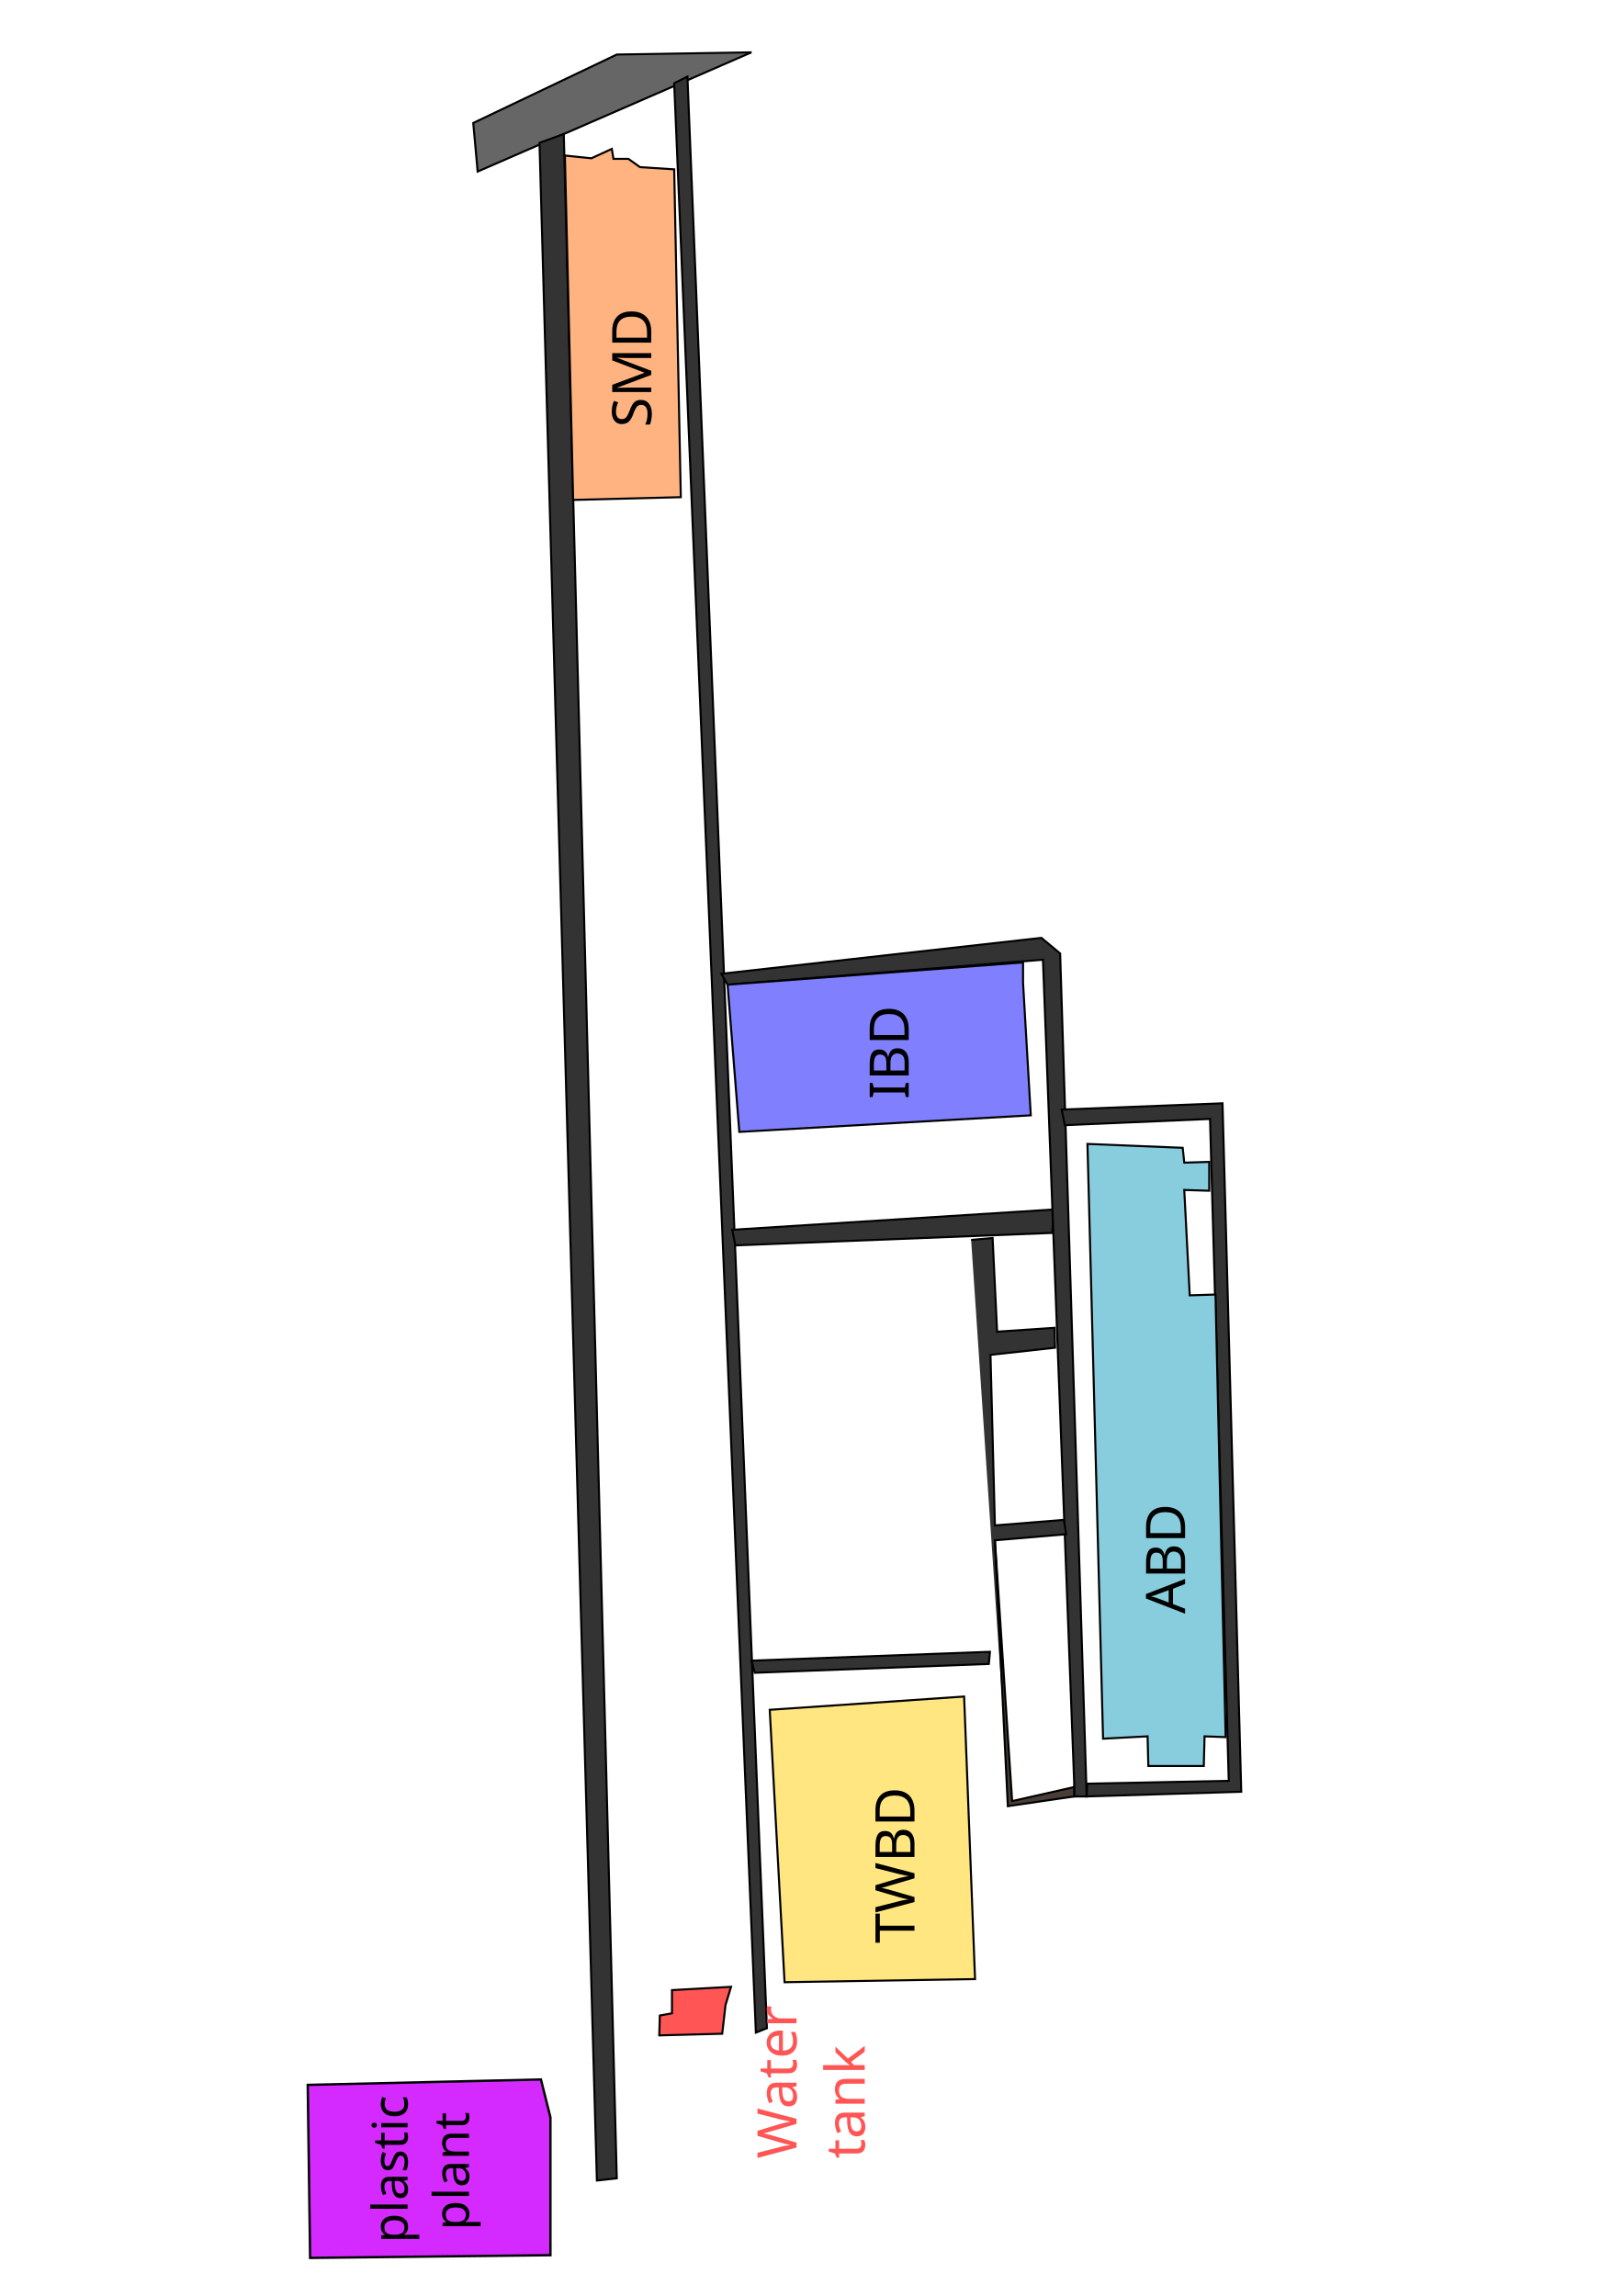
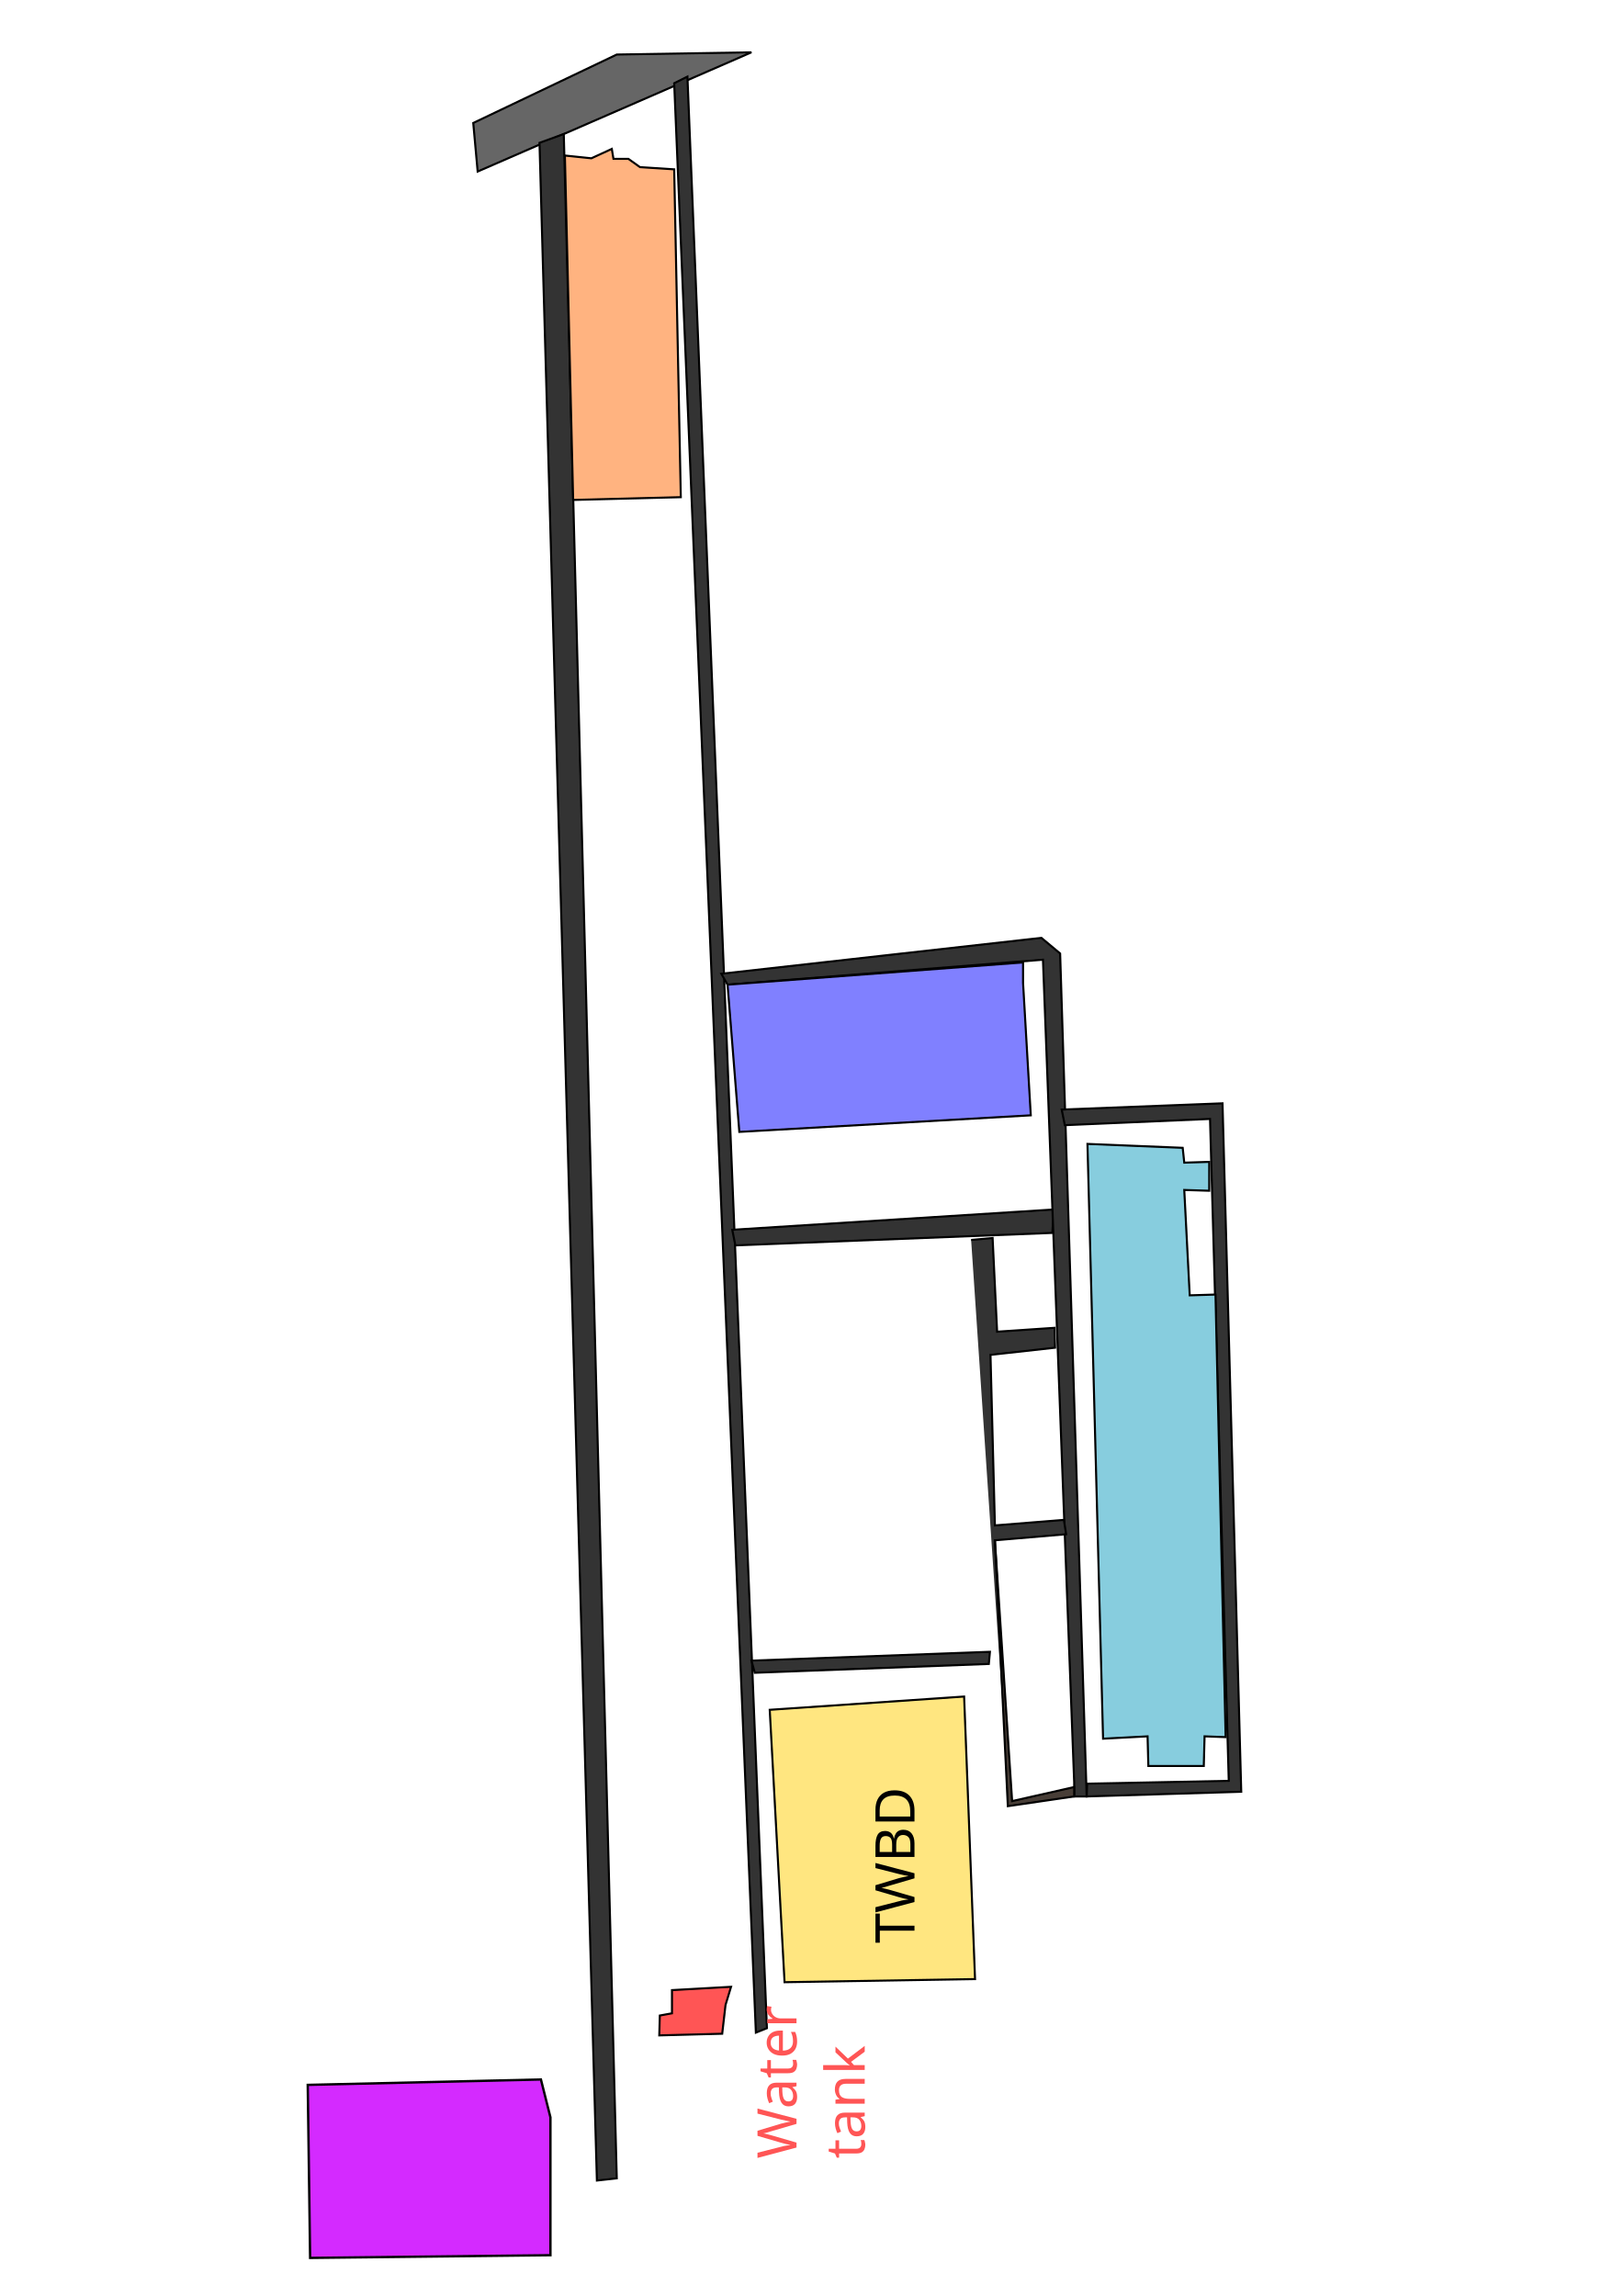
<svg xmlns="http://www.w3.org/2000/svg" width="210mm" height="297mm" viewBox="0 0 210 297" version="1.1" id="svg5">
  <defs id="defs2">
    <pattern id="EMFhbasepattern" patternUnits="userSpaceOnUse" width="6" height="6" x="0" y="0" />
  </defs>
  <g id="layer3">
    <path style="display:inline;fill:#666666;stroke:#000000;stroke-width:0.265px;stroke-linecap:butt;stroke-linejoin:miter;stroke-opacity:1" d="M 61.778,22.189 97.19,6.768 79.77,7.054 61.207,15.907 Z" id="path3121" />
    <path style="display:inline;fill:#333333;stroke:#000000;stroke-width:0.265px;stroke-linecap:butt;stroke-linejoin:miter;stroke-opacity:1" d="M 79.77,281.779 72.916,17.335 69.774,18.477 77.199,282.064 Z" id="path3189" />
    <path style="display:inline;fill:#333333;stroke:#000000;stroke-width:0.265px;stroke-linecap:butt;stroke-linejoin:miter;stroke-opacity:1" d="M 97.761,262.931 87.195,10.766 88.908,9.91 99.189,262.36 Z" id="path3224" />
    <path style="display:inline;fill:#333333;stroke:#000000;stroke-width:0.265px;stroke-linecap:butt;stroke-linejoin:miter;stroke-opacity:1" d="m 94.705,159.079 41.598,-2.625 -0.202,3.029 -40.992,1.615 z" id="path3311" />
    <path style="display:inline;fill:#333333;stroke:#000000;stroke-width:0.265px;stroke-linecap:butt;stroke-linejoin:miter;stroke-opacity:1" d="m 94.099,127.375 40.791,-3.231 4.039,106.419 v 1.817 h 1.615 l -3.433,-109.044 -2.423,-2.019 -41.396,4.644 z" id="path3346" />
    <path style="display:inline;fill:#333333;stroke:#000000;stroke-width:0.265px;stroke-linecap:butt;stroke-linejoin:miter;stroke-opacity:1" d="m 140.544,232.38 19.991,-0.606 -2.423,-89.053 -20.799,0.808 0.404,2.019 18.78,-0.808 2.423,85.62 -18.322,0.371 z" id="path3381" />
    <path style="display:inline;fill:#333333;stroke:#000000;stroke-width:0.265px;stroke-linecap:butt;stroke-linejoin:miter;stroke-opacity:1" d="m 130.388,231.339 -1.713,-32.092 9.21,-0.785 -0.286,-1.856 -8.924,0.714 -0.571,-22.061 8.353,-0.928 -0.071,-2.57 -7.425,0.5 -0.583,-12.121 -2.777,0.252 v 0" id="path3418" />
    <path style="display:inline;fill:#333333;stroke:#000000;stroke-width:0.265px;stroke-linecap:butt;stroke-linejoin:miter;stroke-opacity:1" d="m 97.618,216.382 30.271,-1.142 0.143,-1.571 -30.842,1.142 z" id="path3662" />
    <path style="display:inline;fill:#ff5555;stroke:#000000;stroke-width:0.265px;stroke-linecap:butt;stroke-linejoin:miter;stroke-opacity:1" d="m 93.406,263.074 -8.139,0.214 0.071,-2.57 1.571,-0.286 v -2.999 l 7.639,-0.428 -0.714,2.356 z" id="path3730" />
    <path style="display:inline;fill:#ffb380;stroke:#000000;stroke-width:0.265px;stroke-linecap:butt;stroke-linejoin:miter;stroke-opacity:1" d="M 74.129,64.669 88.051,64.312 87.195,21.904 82.768,21.618 81.269,20.547 h -1.928 l -0.214,-1.285 -2.642,1.214 -3.427,-0.357 z" id="path80" />
    <path style="display:inline;fill:#87cdde;stroke:#000000;stroke-width:0.265px;stroke-linecap:butt;stroke-linejoin:miter;stroke-opacity:1" d="m 142.664,224.909 -2.019,-76.937 12.318,0.505 0.202,1.918 3.231,-0.101 v 3.736 l -3.231,-0.101 0.707,13.63 3.332,-0.101 1.313,57.248 -2.726,-0.101 -0.101,3.837 h -7.169 l -0.101,-3.837 z" id="path142" />
    <path style="display:inline;fill:#8080ff;stroke:#000000;stroke-width:0.265px;stroke-linecap:butt;stroke-linejoin:miter;stroke-opacity:1" d="m 132.316,127.139 1,17.135 -37.696,2.142 -1.52,-19.04 38.216,-2.878 z" id="path205" />
    <path style="display:inline;fill:#d42aff;stroke:#000000;stroke-width:0.304px;stroke-linecap:butt;stroke-linejoin:miter;stroke-opacity:1" d="m 71.19,273.887 v 17.835 l -31.081,0.35 -0.231,-16.765 -0.077,-5.616 30.158,-0.699 z" id="path269" />
    <text xml:space="preserve" style="font-style:normal;font-weight:normal;font-size:6.35px;line-height:1.25;font-family:sans-serif;display:inline;fill:#000000;fill-opacity:1;stroke:none;stroke-width:0.265" x="-290.167" y="52.712" id="text8498" class="text8498" transform="rotate(-90)">
-       <tspan id="tspan8496" style="font-size:6.35px;stroke-width:0.265" x="-290.167" y="52.712">plastic</tspan>
-       <tspan style="font-size:6.35px;stroke-width:0.265" x="-290.167" y="60.649" id="tspan8852"> plant</tspan>
+       <tspan id="tspan8496" style="font-size:6.35px;stroke-width:0.265" x="-290.167" y="52.712">
+          
+          </tspan>
+       <tspan style="font-size:6.35px;stroke-width:0.265" x="-290.167" y="60.649" id="tspan8852">
+           
+          </tspan>
    </text>
    <text xml:space="preserve" style="font-style:normal;font-weight:normal;font-size:7.056px;line-height:1.25;font-family:sans-serif;display:inline;fill:#000000;fill-opacity:1;stroke:none;stroke-width:0.265" x="-208.741" y="153.273" id="text16655" transform="rotate(-90)">
-       <tspan id="tspan16653" style="font-size:7.056px;stroke-width:0.265" x="-208.741" y="153.273">ABD</tspan>
+       <tspan id="tspan16653" style="font-size:7.056px;stroke-width:0.265" x="-208.741" y="153.273">
+          
+          </tspan>
    </text>
    <text xml:space="preserve" style="font-size:7.056px;line-height:1.25;font-family:sans-serif;display:inline;stroke-width:0.265" x="-142.191" y="117.527" id="text30441" transform="rotate(-90)">
-       <tspan id="tspan30439" style="stroke-width:0.265" x="-142.191" y="117.527">IBD</tspan>
+       <tspan id="tspan30439" style="stroke-width:0.265" x="-142.191" y="117.527">
+          
+          </tspan>
    </text>
    <text xml:space="preserve" style="font-size:7.056px;line-height:1.25;font-family:sans-serif;display:inline;stroke-width:0.265" x="-55.277" y="84.229" id="text31831" transform="rotate(-90)">
-       <tspan id="tspan31829" style="stroke-width:0.265" x="-55.277" y="84.229">SMD</tspan>
+       <tspan id="tspan31829" style="stroke-width:0.265" x="-55.277" y="84.229">
+          
+          </tspan>
    </text>
    <text xml:space="preserve" style="font-size:7.056px;line-height:1.25;font-family:sans-serif;display:inline;fill:#ff5555;fill-opacity:1;stroke-width:0.265" x="-279.22" y="103.017" id="text35417" transform="rotate(-90)">
      <tspan id="tspan35415" style="fill:#ff5555;fill-opacity:1;stroke-width:0.265" x="-279.22" y="103.017">Water</tspan>
      <tspan style="fill:#ff5555;fill-opacity:1;stroke-width:0.265" x="-279.22" y="111.837" id="tspan35419">tank</tspan>
      <tspan style="fill:#ff5555;fill-opacity:1;stroke-width:0.265" x="-279.22" y="120.656" id="tspan35421" />
    </text>
    <path style="display:inline;fill:#ffe680;stroke:#000000;stroke-width:0.265px;stroke-linecap:butt;stroke-linejoin:miter;stroke-opacity:1" d="m 101.47,256.41 -1.918,-35.237 25.141,-1.716 1.414,36.55 z" id="path44161" />
    <text xml:space="preserve" style="font-size:7.056px;line-height:1.25;font-family:sans-serif;display:inline;stroke-width:0.265" x="-251.379" y="118.275" id="text44946" transform="rotate(-90)">
      <tspan id="tspan44944" style="stroke-width:0.265" x="-251.379" y="118.275">TWBD</tspan>
    </text>
    <path style="fill:#483e37;stroke:#000000;stroke-width:0.265px;stroke-linecap:butt;stroke-linejoin:miter;stroke-opacity:1" d="m 138.928,232.38 -8.58,1.257 -1.673,-34.39 v 0 l 2.229,33.734 8.027,-1.817 z" id="path46551" />
  </g>
</svg>
